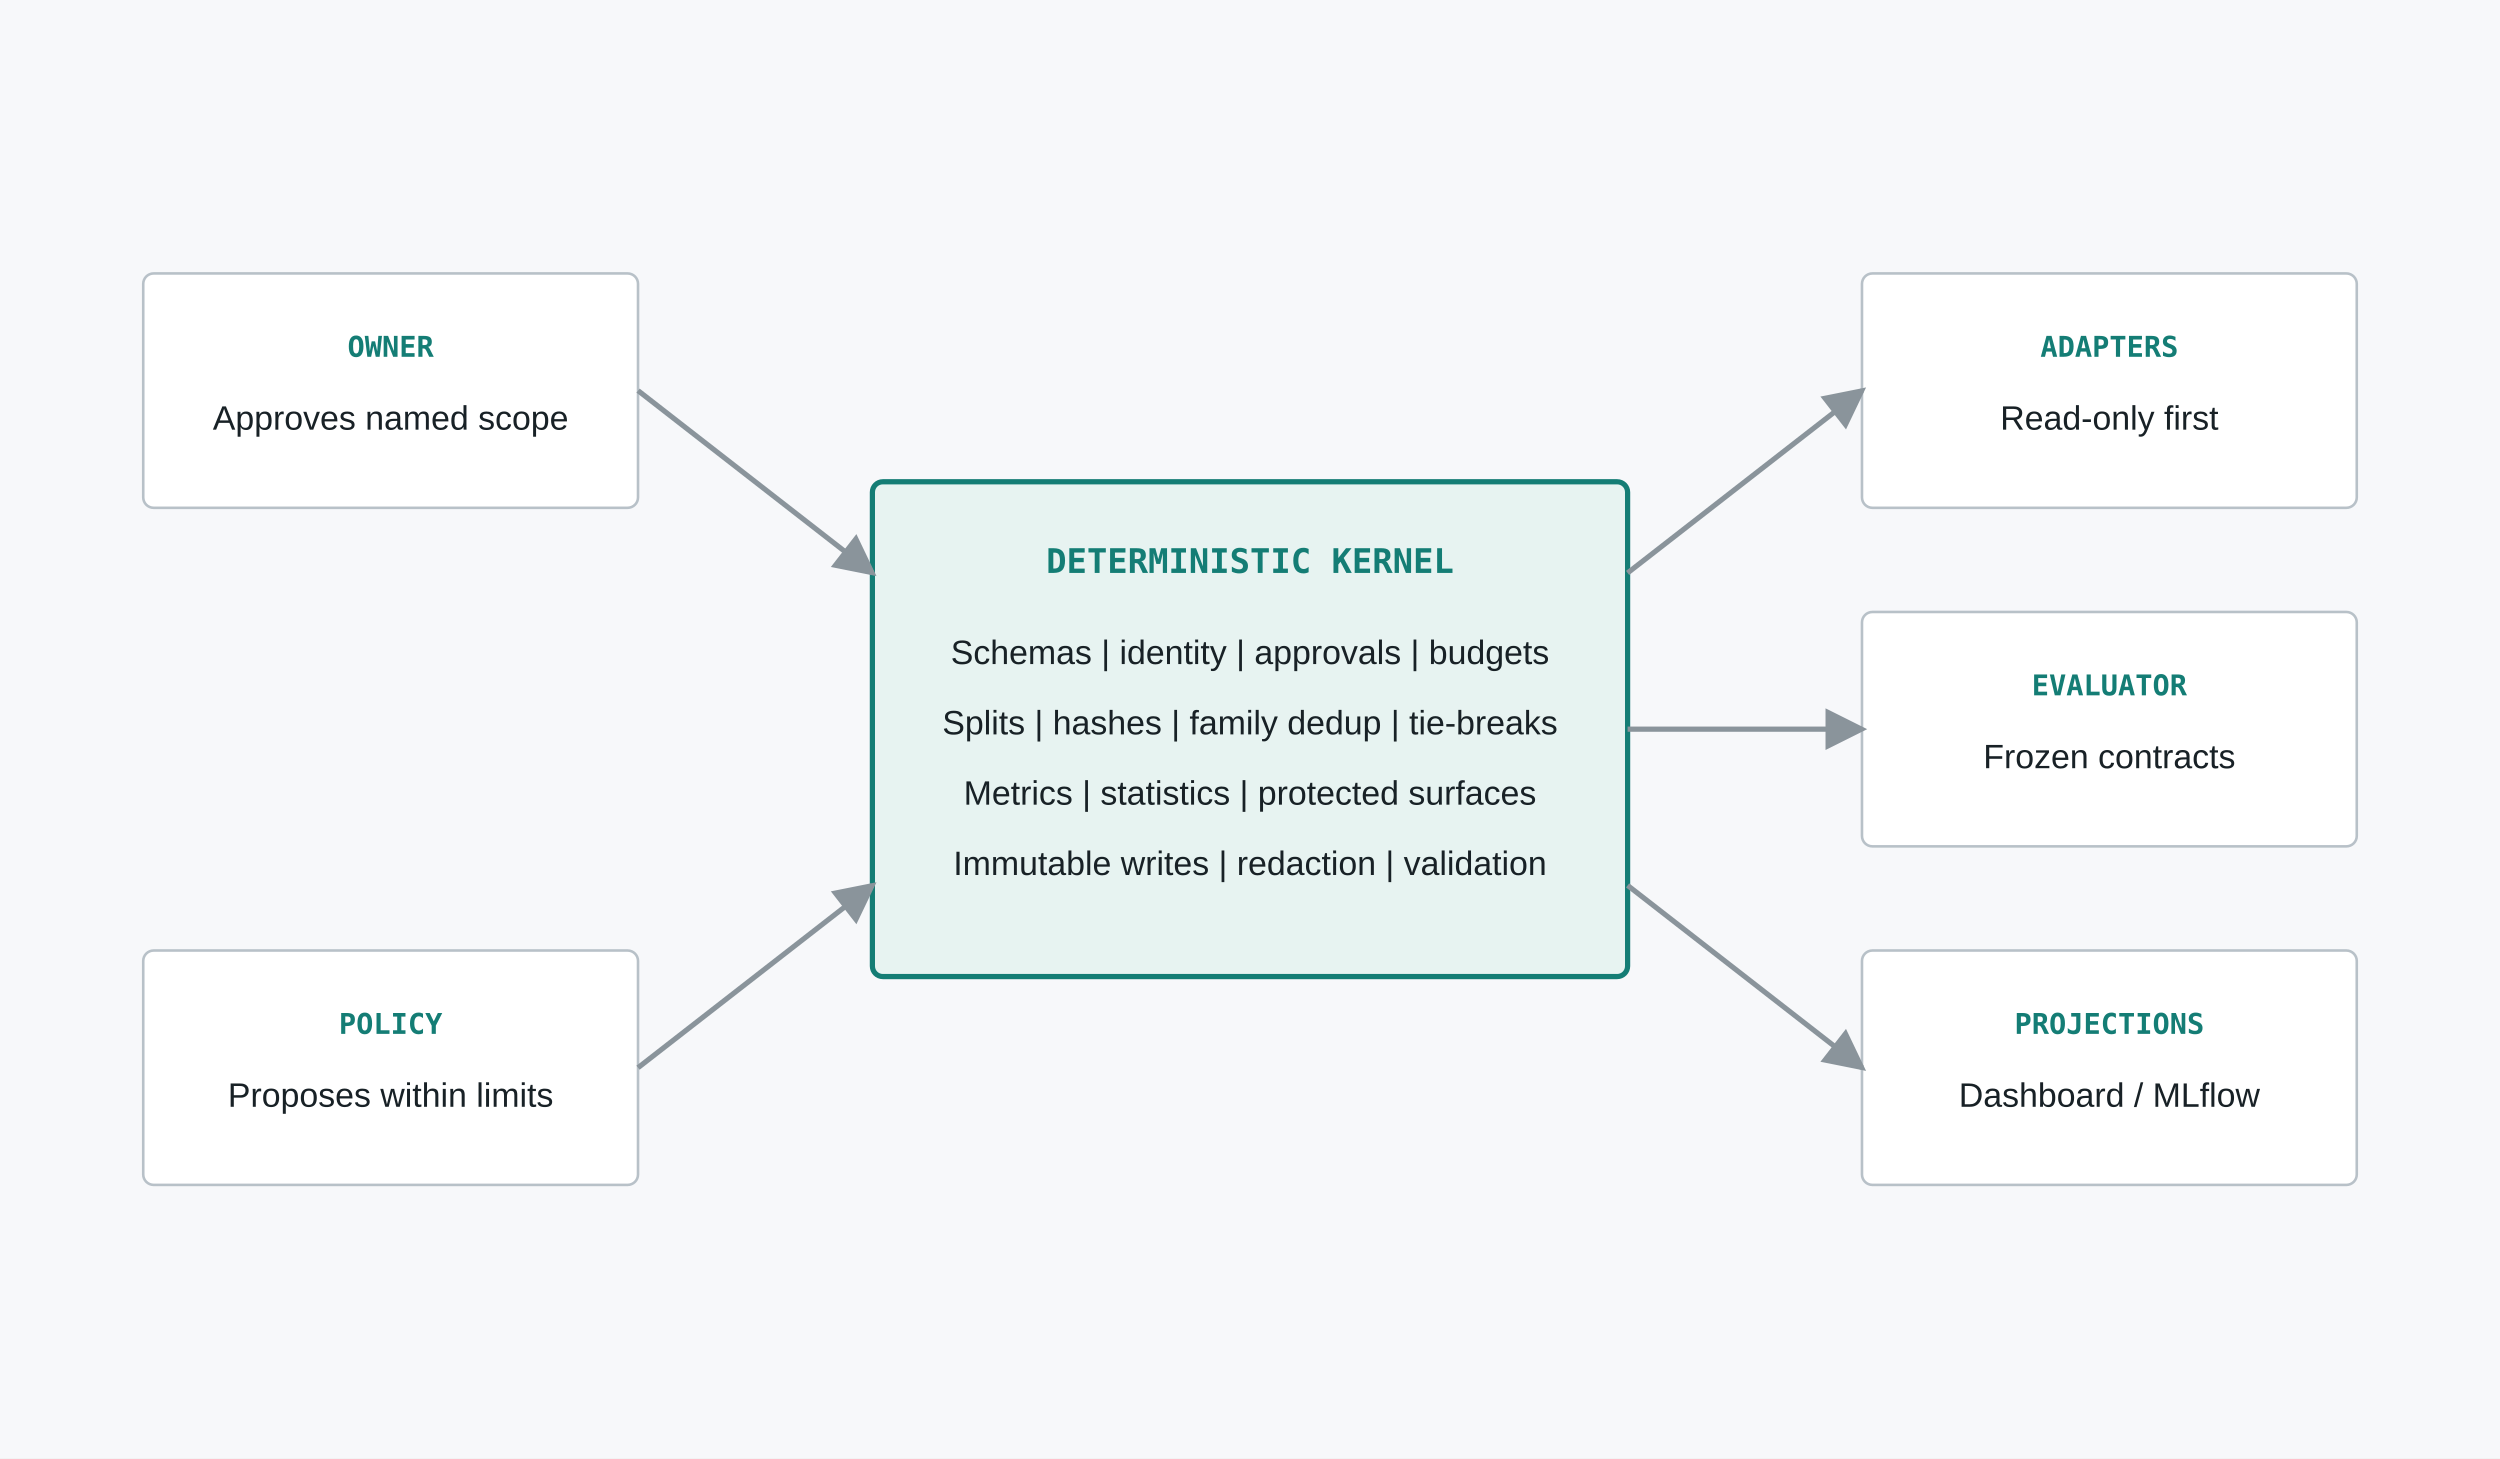
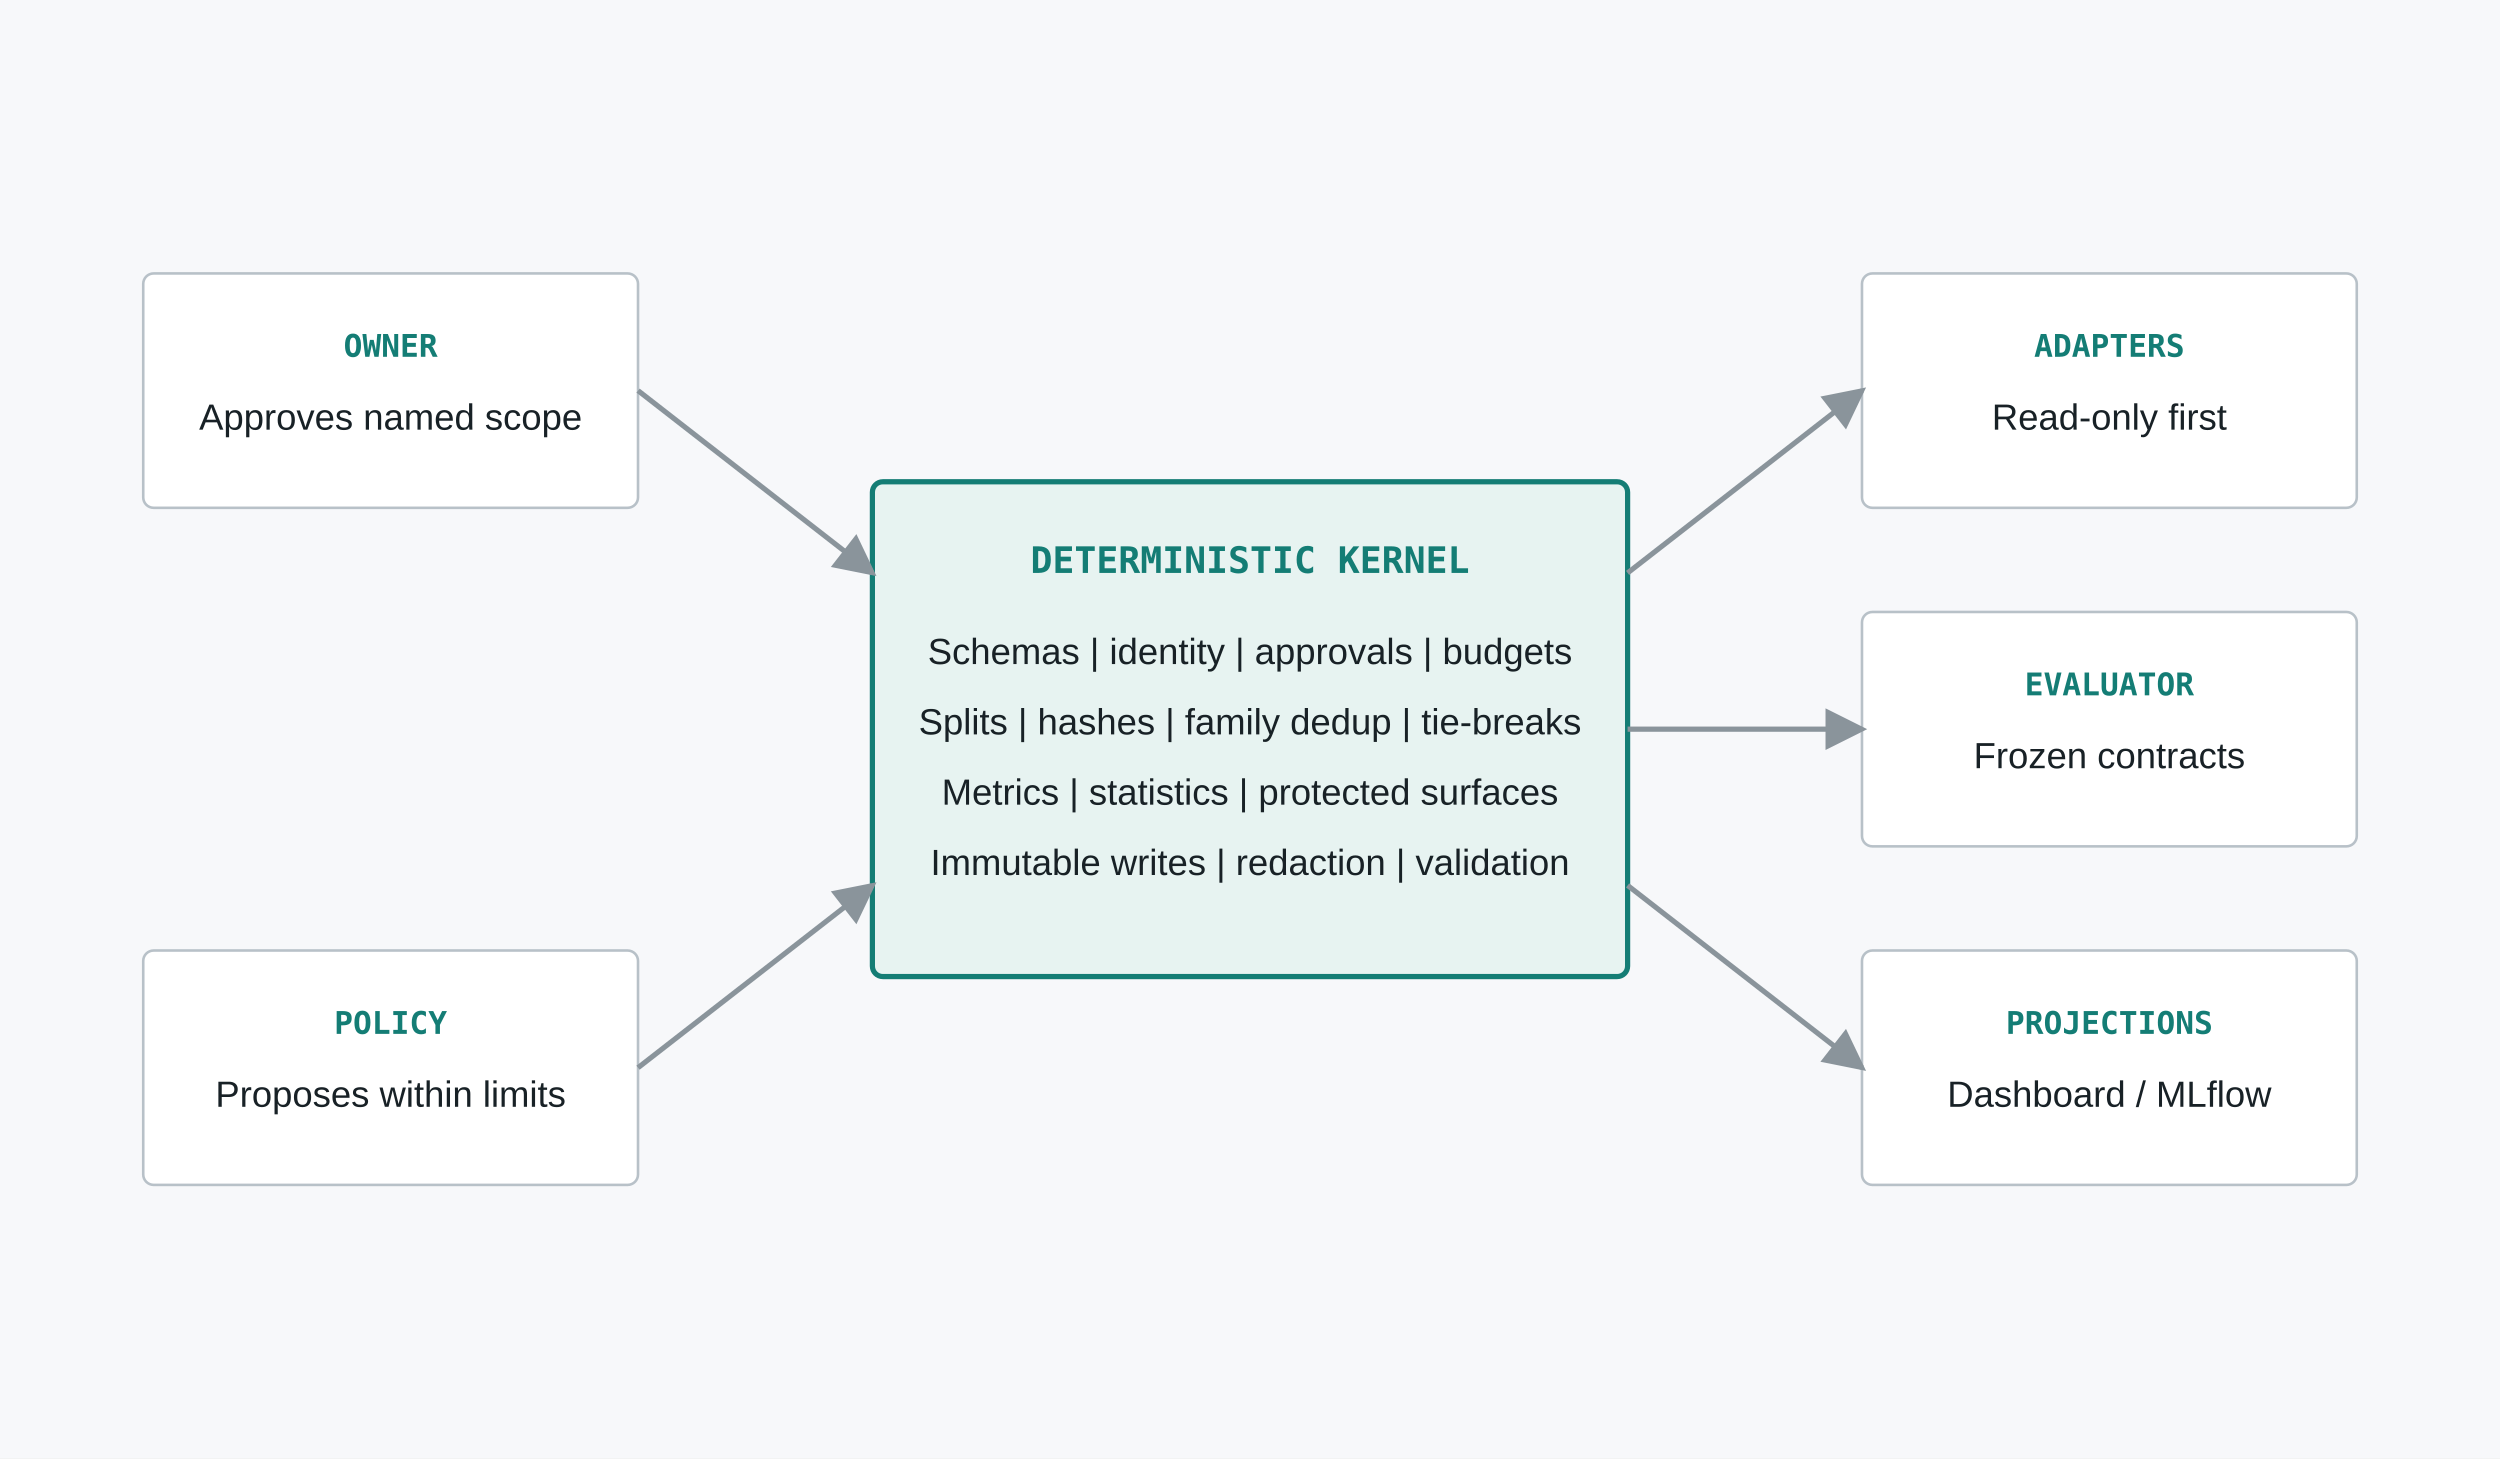
<svg xmlns="http://www.w3.org/2000/svg" viewBox="0 0 960 560" role="img" aria-labelledby="title desc">
  <defs>
    <marker id="a" markerWidth="8" markerHeight="8" refX="7" refY="4" orient="auto">
      <path d="M0 0L8 4L0 8Z" fill="#8a949b" />
    </marker>
  </defs>
  <rect width="960" height="560" fill="#f7f8fa" />
  <g font-family="Segoe UI,Arial,sans-serif" text-anchor="middle">
    <rect x="335" y="185" width="290" height="190" rx="4" fill="#e7f3f1" stroke="#147d75" stroke-width="2" />
-     <text x="480" y="220" font-family="Cascadia Mono,Consolas,monospace" font-size="13" font-weight="700" fill="#147d75">DETERMINISTIC KERNEL</text>
-     <g font-size="13" fill="#182126">
+     <text x="480" y="220" font-family="Cascadia Mono,Consolas,monospace" font-size="14" font-weight="700" fill="#147d75">DETERMINISTIC KERNEL</text>
+     <g font-size="14" fill="#182126">
      <text x="480" y="255">Schemas | identity | approvals | budgets</text>
      <text x="480" y="282">Splits | hashes | family dedup | tie-breaks</text>
      <text x="480" y="309">Metrics | statistics | protected surfaces</text>
      <text x="480" y="336">Immutable writes | redaction | validation</text>
    </g>
    <g fill="#fff" stroke="#b8c1c8">
      <rect x="55" y="105" width="190" height="90" rx="4" />
      <rect x="55" y="365" width="190" height="90" rx="4" />
      <rect x="715" y="105" width="190" height="90" rx="4" />
      <rect x="715" y="235" width="190" height="90" rx="4" />
      <rect x="715" y="365" width="190" height="90" rx="4" />
    </g>
-     <g font-family="Cascadia Mono,Consolas,monospace" font-size="11" font-weight="700" fill="#147d75">
+     <g font-family="Cascadia Mono,Consolas,monospace" font-size="12" font-weight="700" fill="#147d75">
      <text x="150" y="137">OWNER</text>
      <text x="150" y="397">POLICY</text>
      <text x="810" y="137">ADAPTERS</text>
      <text x="810" y="267">EVALUATOR</text>
      <text x="810" y="397">PROJECTIONS</text>
    </g>
-     <g font-size="13" fill="#182126">
+     <g font-size="14" fill="#182126">
      <text x="150" y="165">Approves named scope</text>
      <text x="150" y="425">Proposes within limits</text>
      <text x="810" y="165">Read-only first</text>
      <text x="810" y="295">Frozen contracts</text>
      <text x="810" y="425">Dashboard / MLflow</text>
    </g>
    <g fill="none" stroke="#8a949b" stroke-width="2" marker-end="url(#a)">
      <path d="M245 150L335 220" />
      <path d="M245 410L335 340" />
      <path d="M625 220L715 150" />
      <path d="M625 280H715" />
      <path d="M625 340L715 410" />
    </g>
  </g>
</svg>
